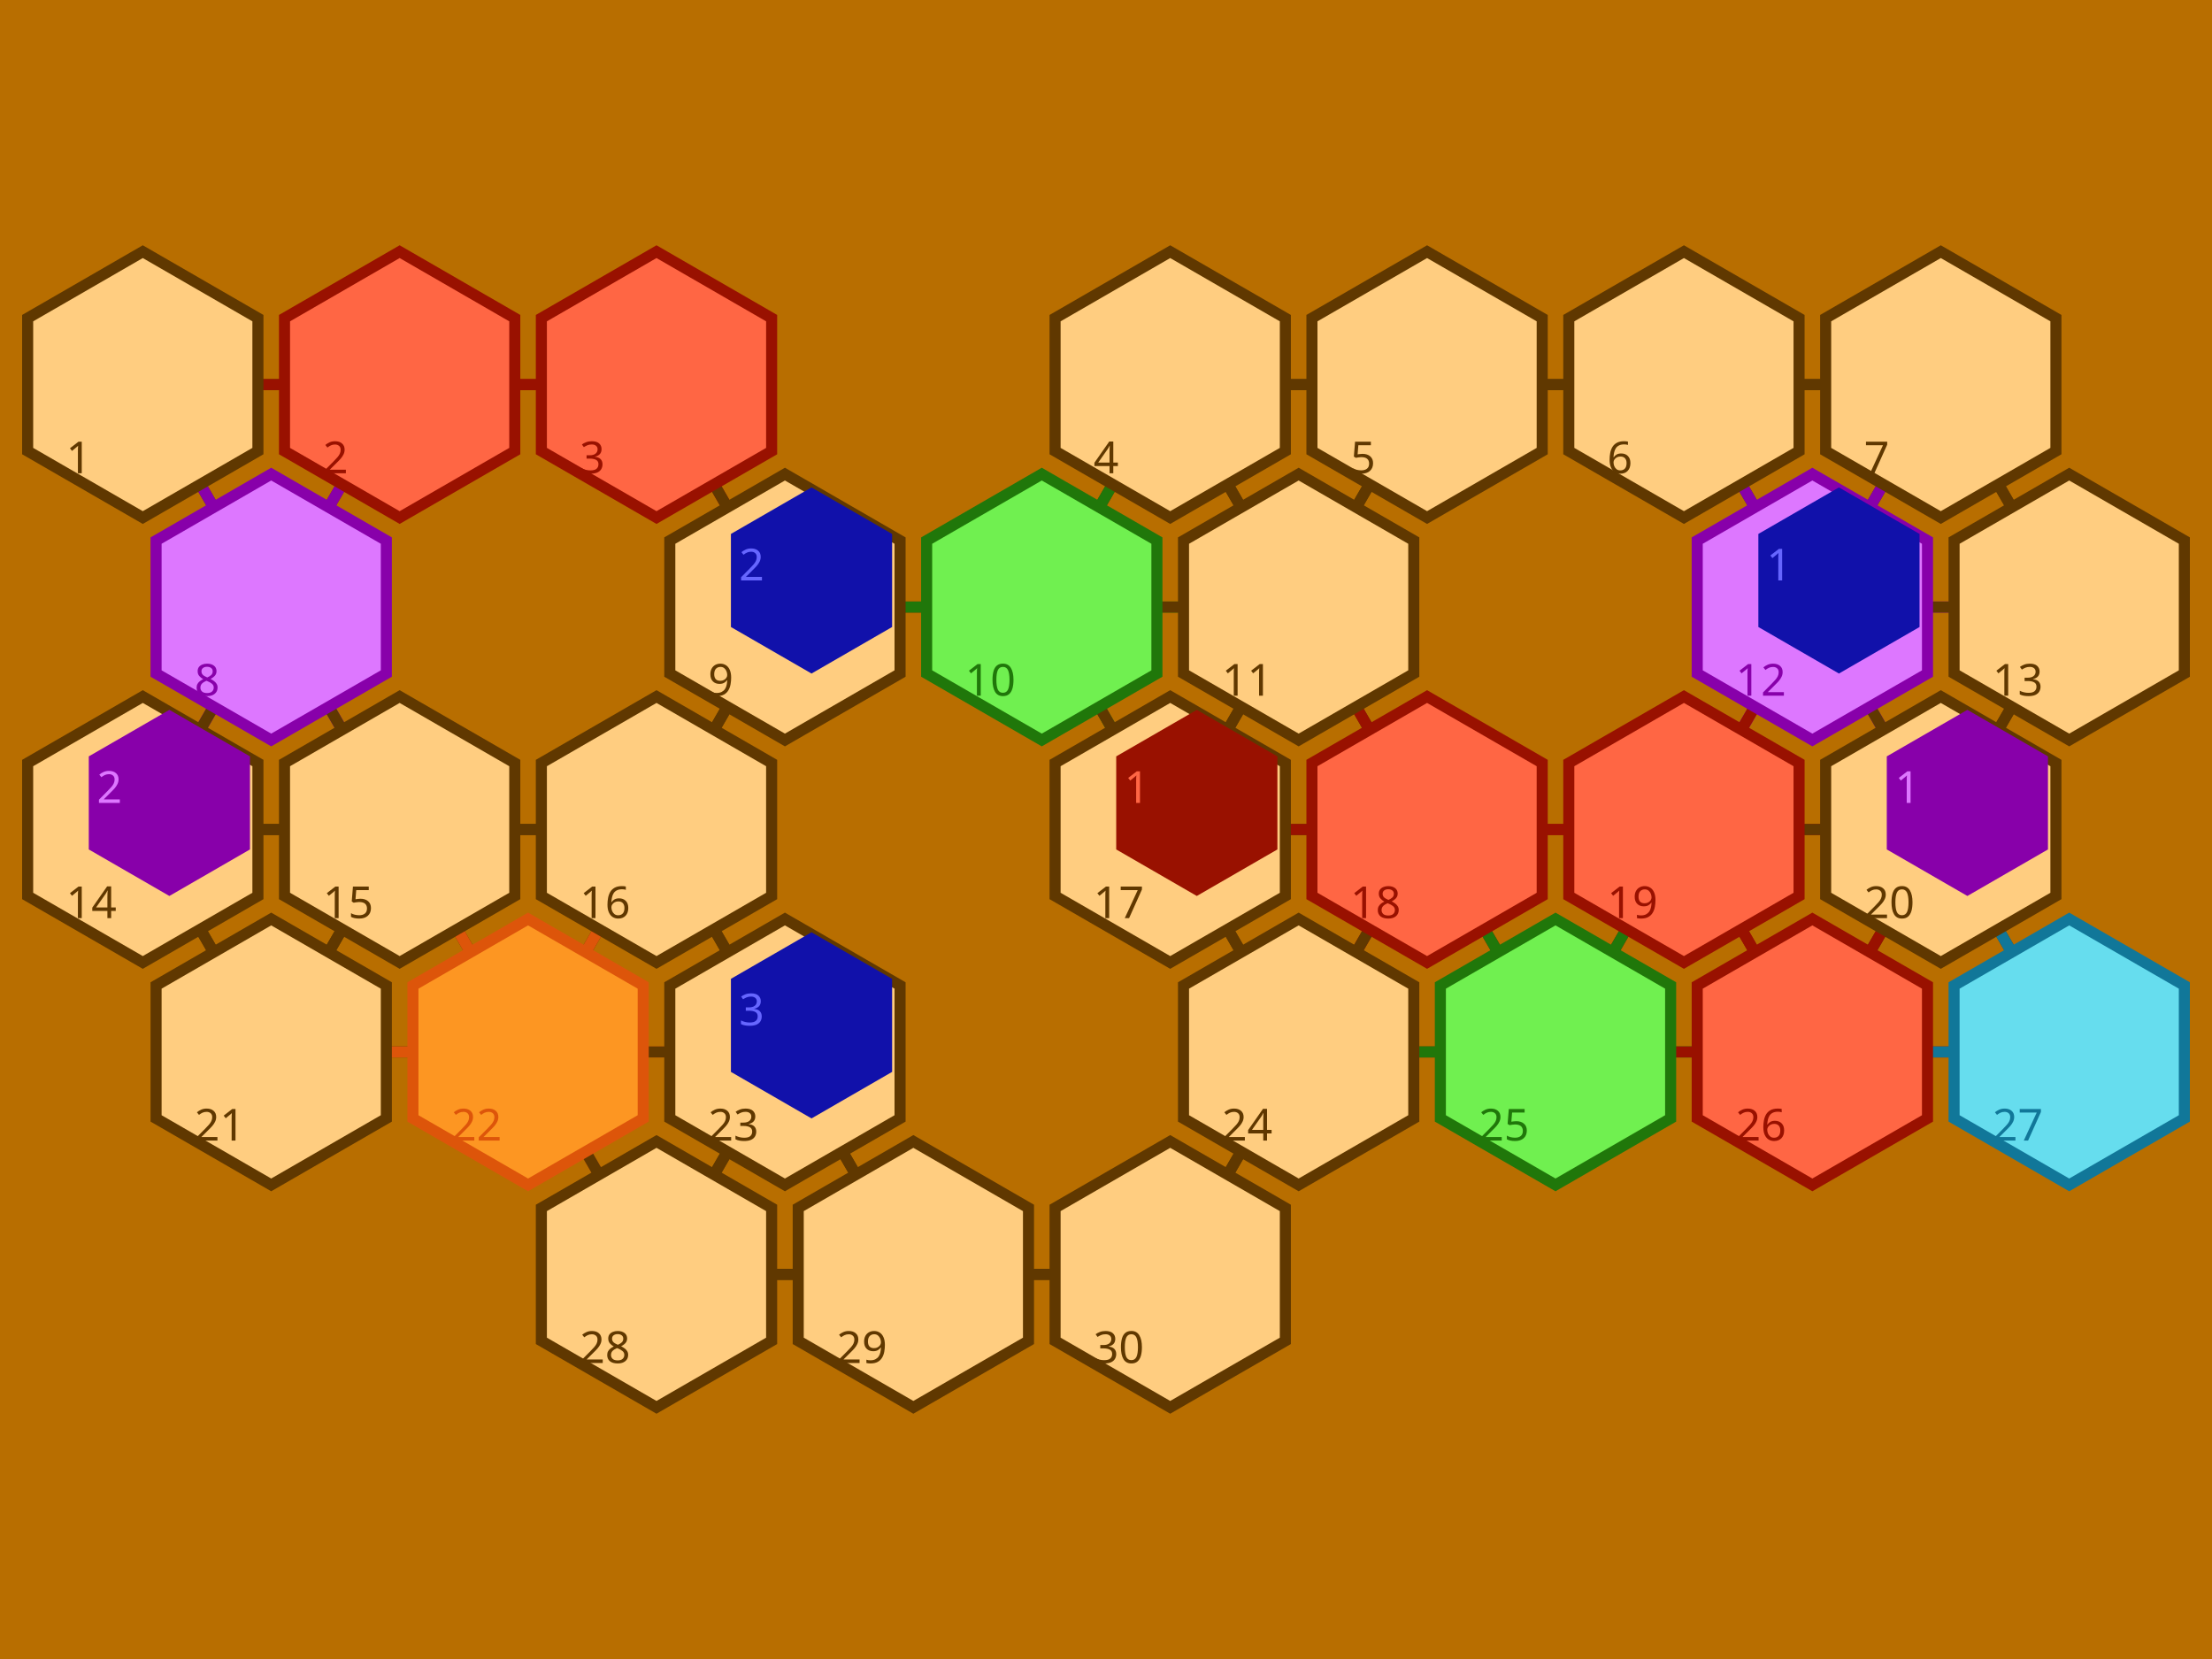
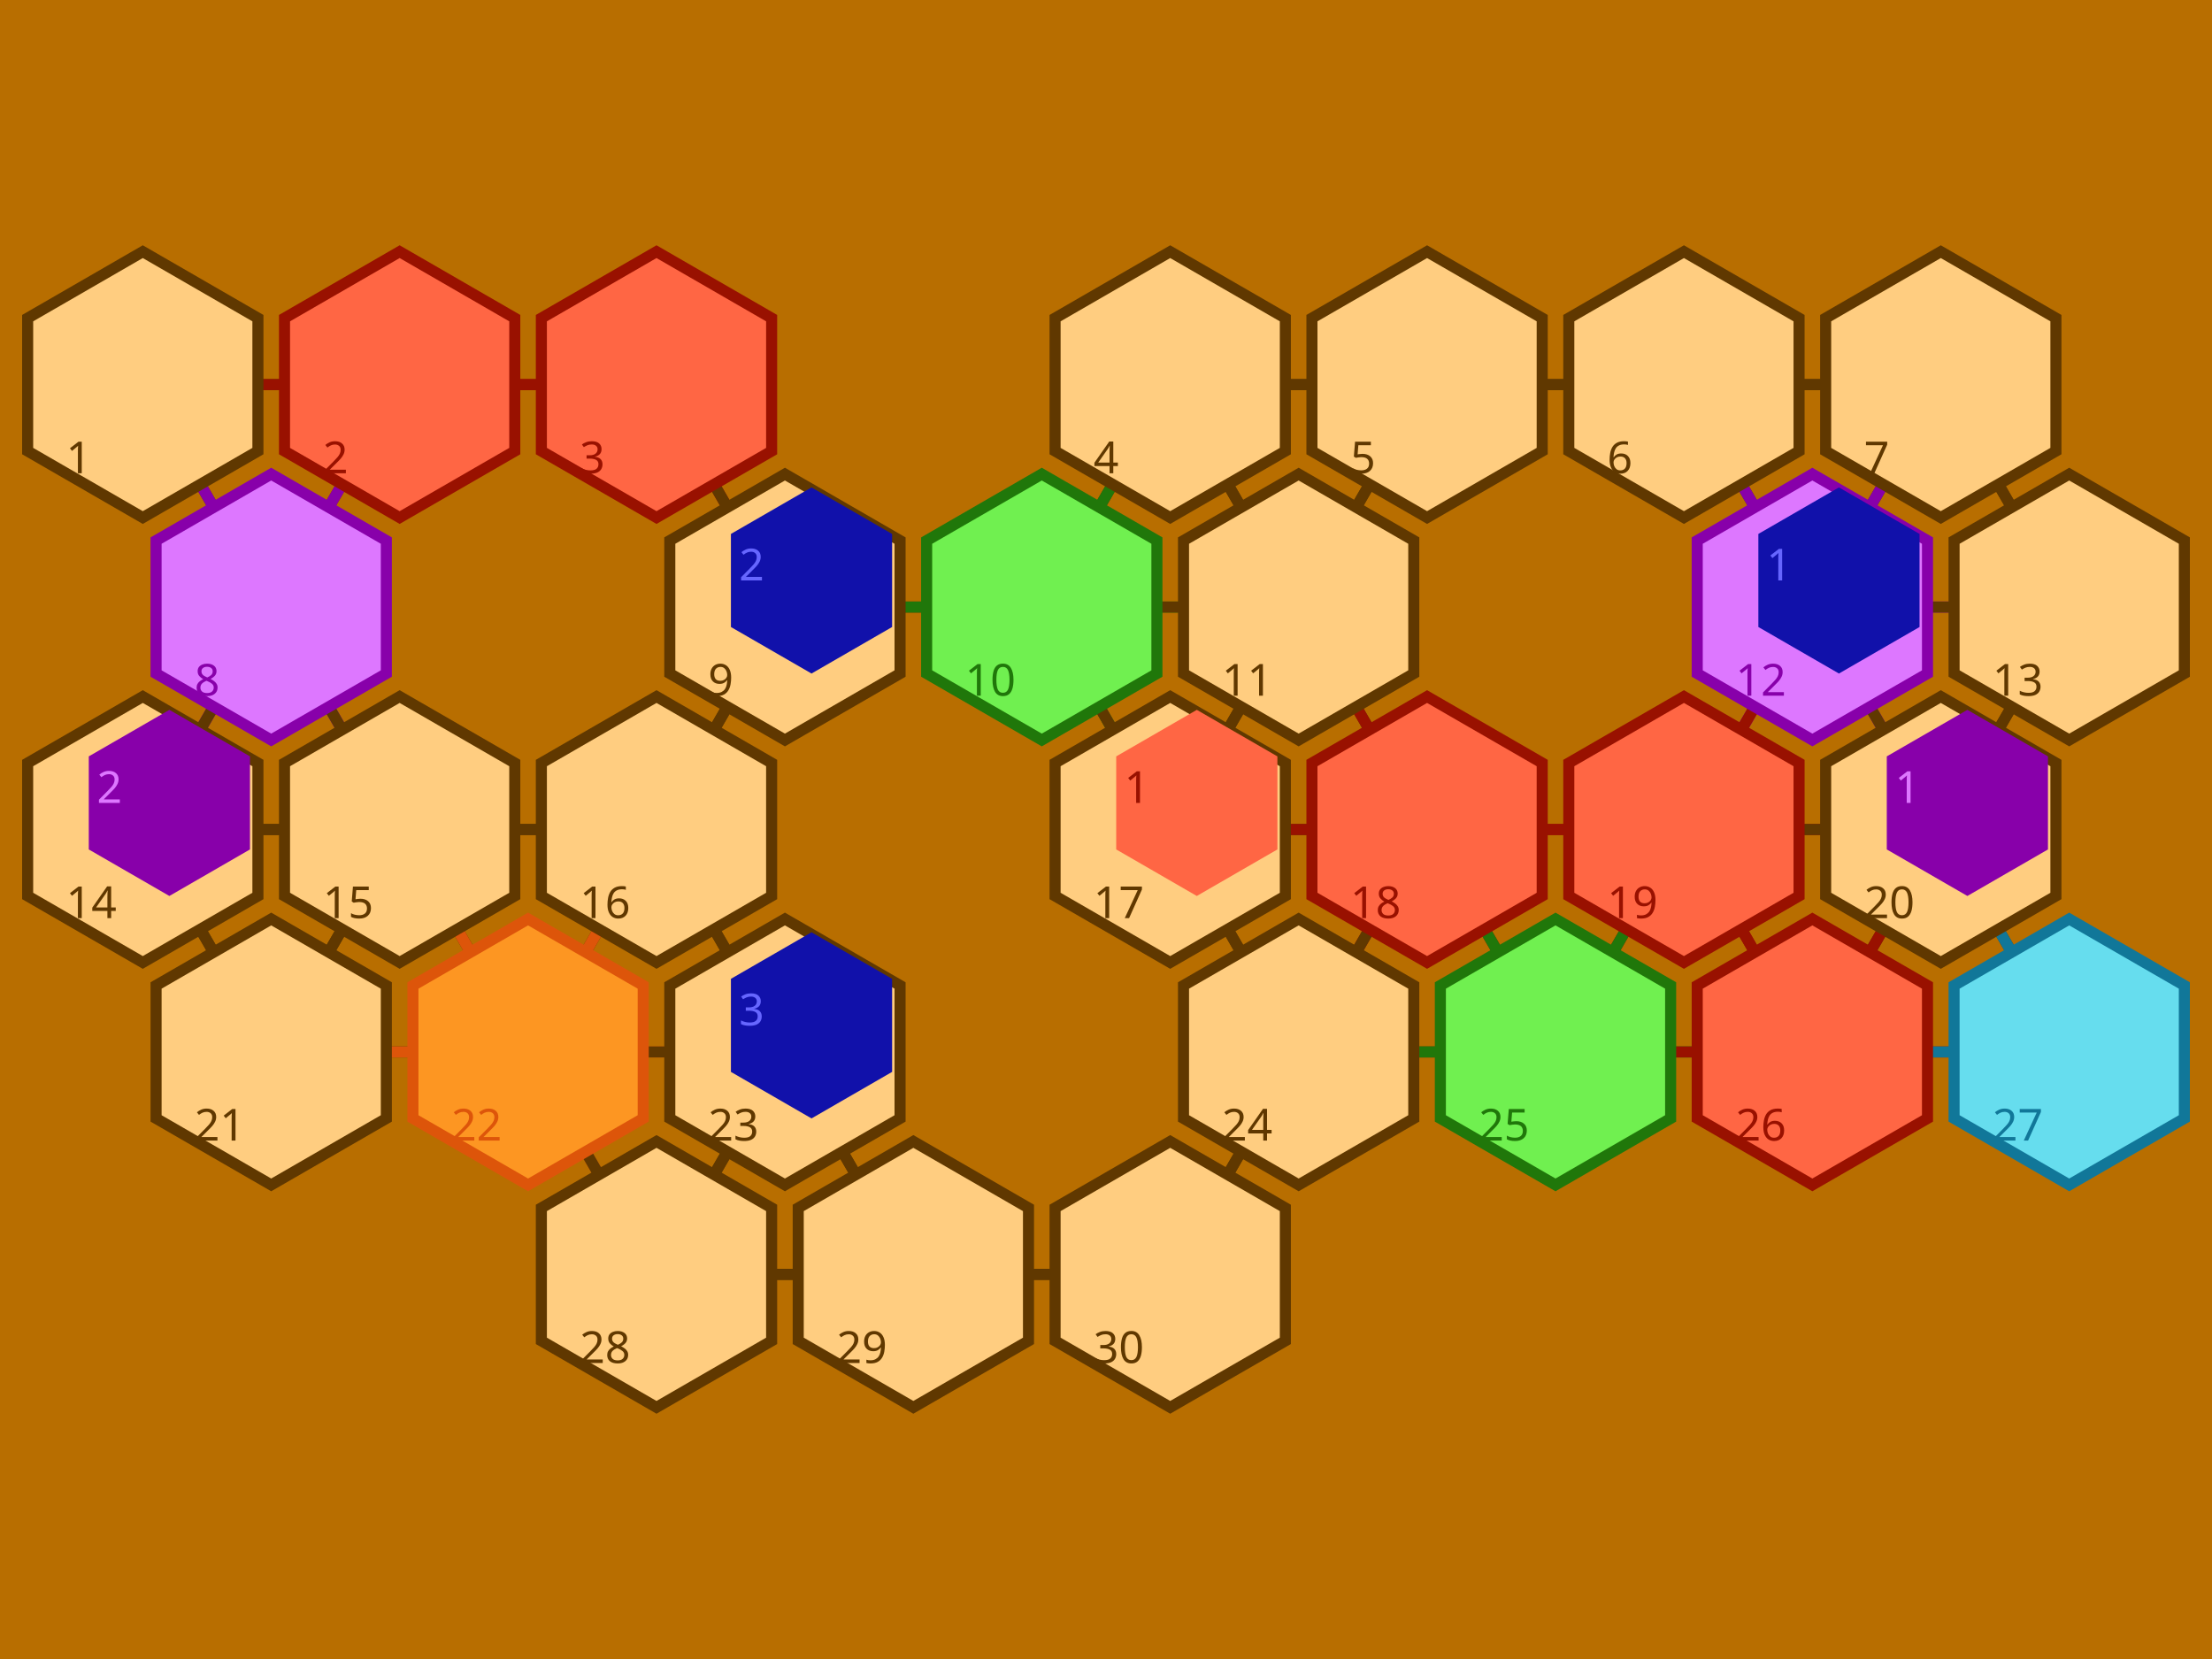
<svg width="800" height="600">
  <polygon points="0,0 0,600 800,600 800,0" fill="#b86e00" />
  <circle r="4" cx="51.64" cy="139.099" fill="#603800" />
  <circle r="4" cx="144.536" cy="139.099" fill="#991100" />
  <circle r="4" cx="237.432" cy="139.099" fill="#991100" />
  <circle r="4" cx="423.224" cy="139.099" fill="#603800" />
  <circle r="4" cx="516.12" cy="139.099" fill="#603800" />
  <circle r="4" cx="609.016" cy="139.099" fill="#603800" />
  <circle r="4" cx="701.912" cy="139.099" fill="#603800" />
  <circle r="4" cx="98.088" cy="219.55" fill="#8800aa" />
  <circle r="4" cx="283.88" cy="219.55" fill="#603800" />
  <circle r="4" cx="376.776" cy="219.55" fill="#20770a" />
  <circle r="4" cx="469.672" cy="219.55" fill="#603800" />
  <circle r="4" cx="655.464" cy="219.55" fill="#8800aa" />
  <circle r="4" cx="748.36" cy="219.55" fill="#603800" />
  <circle r="4" cx="51.64" cy="300.0" fill="#603800" />
  <circle r="4" cx="144.536" cy="300.0" fill="#603800" />
  <circle r="4" cx="237.432" cy="300.0" fill="#603800" />
  <circle r="4" cx="423.224" cy="300.0" fill="#603800" />
  <circle r="4" cx="516.12" cy="300.0" fill="#991100" />
  <circle r="4" cx="609.016" cy="300.0" fill="#991100" />
  <circle r="4" cx="701.912" cy="300.0" fill="#603800" />
  <circle r="4" cx="98.088" cy="380.45" fill="#603800" />
  <circle r="4" cx="190.984" cy="380.45" fill="#dd550a" />
  <circle r="4" cx="283.88" cy="380.45" fill="#603800" />
  <circle r="4" cx="469.672" cy="380.45" fill="#603800" />
  <circle r="4" cx="562.568" cy="380.45" fill="#20770a" />
  <circle r="4" cx="655.464" cy="380.45" fill="#991100" />
  <circle r="4" cx="748.36" cy="380.45" fill="#117799" />
  <circle r="4" cx="237.432" cy="460.901" fill="#603800" />
  <circle r="4" cx="330.328" cy="460.901" fill="#603800" />
  <circle r="4" cx="423.224" cy="460.901" fill="#603800" />
  <line x1="51.64" y1="139.099" x2="144.536" y2="139.099" style="stroke:#603800;stroke-width:4" />
  <line x1="51.64" y1="139.099" x2="98.088" y2="219.55" style="stroke:#603800;stroke-width:4" />
  <line x1="144.536" y1="139.099" x2="51.64" y2="139.099" style="stroke:#991100;stroke-width:4" />
  <line x1="144.536" y1="139.099" x2="237.432" y2="139.099" style="stroke:#991100;stroke-width:4" />
  <line x1="144.536" y1="139.099" x2="98.088" y2="219.55" style="stroke:#991100;stroke-width:4" />
  <line x1="237.432" y1="139.099" x2="144.536" y2="139.099" style="stroke:#991100;stroke-width:4" />
  <line x1="237.432" y1="139.099" x2="283.88" y2="219.55" style="stroke:#991100;stroke-width:4" />
  <line x1="423.224" y1="139.099" x2="516.12" y2="139.099" style="stroke:#603800;stroke-width:4" />
  <line x1="423.224" y1="139.099" x2="376.776" y2="219.55" style="stroke:#603800;stroke-width:4" />
  <line x1="423.224" y1="139.099" x2="469.672" y2="219.55" style="stroke:#603800;stroke-width:4" />
  <line x1="516.12" y1="139.099" x2="423.224" y2="139.099" style="stroke:#603800;stroke-width:4" />
  <line x1="516.12" y1="139.099" x2="609.016" y2="139.099" style="stroke:#603800;stroke-width:4" />
  <line x1="516.12" y1="139.099" x2="469.672" y2="219.55" style="stroke:#603800;stroke-width:4" />
  <line x1="609.016" y1="139.099" x2="516.12" y2="139.099" style="stroke:#603800;stroke-width:4" />
  <line x1="609.016" y1="139.099" x2="701.912" y2="139.099" style="stroke:#603800;stroke-width:4" />
  <line x1="609.016" y1="139.099" x2="655.464" y2="219.55" style="stroke:#603800;stroke-width:4" />
  <line x1="701.912" y1="139.099" x2="609.016" y2="139.099" style="stroke:#603800;stroke-width:4" />
  <line x1="701.912" y1="139.099" x2="655.464" y2="219.55" style="stroke:#603800;stroke-width:4" />
  <line x1="701.912" y1="139.099" x2="748.36" y2="219.55" style="stroke:#603800;stroke-width:4" />
  <line x1="98.088" y1="219.55" x2="51.64" y2="139.099" style="stroke:#8800aa;stroke-width:4" />
  <line x1="98.088" y1="219.55" x2="144.536" y2="139.099" style="stroke:#8800aa;stroke-width:4" />
  <line x1="98.088" y1="219.55" x2="51.64" y2="300.0" style="stroke:#8800aa;stroke-width:4" />
  <line x1="98.088" y1="219.55" x2="144.536" y2="300.0" style="stroke:#8800aa;stroke-width:4" />
  <line x1="283.88" y1="219.55" x2="237.432" y2="139.099" style="stroke:#603800;stroke-width:4" />
  <line x1="283.88" y1="219.55" x2="376.776" y2="219.55" style="stroke:#603800;stroke-width:4" />
  <line x1="283.88" y1="219.55" x2="237.432" y2="300.0" style="stroke:#603800;stroke-width:4" />
  <line x1="376.776" y1="219.55" x2="423.224" y2="139.099" style="stroke:#20770a;stroke-width:4" />
  <line x1="376.776" y1="219.55" x2="283.88" y2="219.55" style="stroke:#20770a;stroke-width:4" />
  <line x1="376.776" y1="219.55" x2="469.672" y2="219.55" style="stroke:#20770a;stroke-width:4" />
  <line x1="376.776" y1="219.55" x2="423.224" y2="300.0" style="stroke:#20770a;stroke-width:4" />
  <line x1="469.672" y1="219.55" x2="423.224" y2="139.099" style="stroke:#603800;stroke-width:4" />
  <line x1="469.672" y1="219.55" x2="516.12" y2="139.099" style="stroke:#603800;stroke-width:4" />
  <line x1="469.672" y1="219.55" x2="376.776" y2="219.55" style="stroke:#603800;stroke-width:4" />
  <line x1="469.672" y1="219.55" x2="423.224" y2="300.0" style="stroke:#603800;stroke-width:4" />
  <line x1="469.672" y1="219.55" x2="516.12" y2="300.0" style="stroke:#603800;stroke-width:4" />
  <line x1="655.464" y1="219.55" x2="609.016" y2="139.099" style="stroke:#8800aa;stroke-width:4" />
  <line x1="655.464" y1="219.55" x2="701.912" y2="139.099" style="stroke:#8800aa;stroke-width:4" />
  <line x1="655.464" y1="219.55" x2="748.36" y2="219.55" style="stroke:#8800aa;stroke-width:4" />
  <line x1="655.464" y1="219.55" x2="609.016" y2="300.0" style="stroke:#8800aa;stroke-width:4" />
  <line x1="655.464" y1="219.55" x2="701.912" y2="300.0" style="stroke:#8800aa;stroke-width:4" />
  <line x1="748.36" y1="219.55" x2="701.912" y2="139.099" style="stroke:#603800;stroke-width:4" />
  <line x1="748.36" y1="219.55" x2="655.464" y2="219.55" style="stroke:#603800;stroke-width:4" />
  <line x1="748.36" y1="219.55" x2="701.912" y2="300.0" style="stroke:#603800;stroke-width:4" />
  <line x1="51.64" y1="300.0" x2="98.088" y2="219.55" style="stroke:#603800;stroke-width:4" />
  <line x1="51.64" y1="300.0" x2="144.536" y2="300.0" style="stroke:#603800;stroke-width:4" />
  <line x1="51.64" y1="300.0" x2="98.088" y2="380.45" style="stroke:#603800;stroke-width:4" />
  <line x1="144.536" y1="300.0" x2="98.088" y2="219.55" style="stroke:#603800;stroke-width:4" />
  <line x1="144.536" y1="300.0" x2="51.64" y2="300.0" style="stroke:#603800;stroke-width:4" />
  <line x1="144.536" y1="300.0" x2="237.432" y2="300.0" style="stroke:#603800;stroke-width:4" />
  <line x1="144.536" y1="300.0" x2="98.088" y2="380.45" style="stroke:#603800;stroke-width:4" />
  <line x1="144.536" y1="300.0" x2="190.984" y2="380.45" style="stroke:#603800;stroke-width:4" />
  <line x1="237.432" y1="300.0" x2="283.88" y2="219.55" style="stroke:#603800;stroke-width:4" />
  <line x1="237.432" y1="300.0" x2="144.536" y2="300.0" style="stroke:#603800;stroke-width:4" />
  <line x1="237.432" y1="300.0" x2="190.984" y2="380.45" style="stroke:#603800;stroke-width:4" />
  <line x1="237.432" y1="300.0" x2="283.88" y2="380.45" style="stroke:#603800;stroke-width:4" />
  <line x1="423.224" y1="300.0" x2="376.776" y2="219.55" style="stroke:#603800;stroke-width:4" />
  <line x1="423.224" y1="300.0" x2="469.672" y2="219.55" style="stroke:#603800;stroke-width:4" />
  <line x1="423.224" y1="300.0" x2="516.12" y2="300.0" style="stroke:#603800;stroke-width:4" />
  <line x1="423.224" y1="300.0" x2="469.672" y2="380.45" style="stroke:#603800;stroke-width:4" />
  <line x1="516.12" y1="300.0" x2="469.672" y2="219.55" style="stroke:#991100;stroke-width:4" />
  <line x1="516.12" y1="300.0" x2="423.224" y2="300.0" style="stroke:#991100;stroke-width:4" />
  <line x1="516.12" y1="300.0" x2="609.016" y2="300.0" style="stroke:#991100;stroke-width:4" />
  <line x1="516.12" y1="300.0" x2="469.672" y2="380.45" style="stroke:#991100;stroke-width:4" />
  <line x1="516.12" y1="300.0" x2="562.568" y2="380.45" style="stroke:#991100;stroke-width:4" />
  <line x1="609.016" y1="300.0" x2="655.464" y2="219.55" style="stroke:#991100;stroke-width:4" />
  <line x1="609.016" y1="300.0" x2="516.12" y2="300.0" style="stroke:#991100;stroke-width:4" />
  <line x1="609.016" y1="300.0" x2="701.912" y2="300.0" style="stroke:#991100;stroke-width:4" />
  <line x1="609.016" y1="300.0" x2="562.568" y2="380.45" style="stroke:#991100;stroke-width:4" />
  <line x1="609.016" y1="300.0" x2="655.464" y2="380.45" style="stroke:#991100;stroke-width:4" />
  <line x1="701.912" y1="300.0" x2="655.464" y2="219.55" style="stroke:#603800;stroke-width:4" />
  <line x1="701.912" y1="300.0" x2="748.36" y2="219.55" style="stroke:#603800;stroke-width:4" />
  <line x1="701.912" y1="300.0" x2="609.016" y2="300.0" style="stroke:#603800;stroke-width:4" />
  <line x1="701.912" y1="300.0" x2="655.464" y2="380.45" style="stroke:#603800;stroke-width:4" />
  <line x1="701.912" y1="300.0" x2="748.36" y2="380.45" style="stroke:#603800;stroke-width:4" />
  <line x1="98.088" y1="380.45" x2="51.64" y2="300.0" style="stroke:#603800;stroke-width:4" />
  <line x1="98.088" y1="380.45" x2="144.536" y2="300.0" style="stroke:#603800;stroke-width:4" />
  <line x1="98.088" y1="380.45" x2="190.984" y2="380.45" style="stroke:#603800;stroke-width:4" />
  <line x1="190.984" y1="380.45" x2="144.536" y2="300.0" style="stroke:#dd550a;stroke-width:4" />
  <line x1="190.984" y1="380.45" x2="237.432" y2="300.0" style="stroke:#dd550a;stroke-width:4" />
  <line x1="190.984" y1="380.45" x2="98.088" y2="380.45" style="stroke:#dd550a;stroke-width:4" />
  <line x1="190.984" y1="380.45" x2="283.88" y2="380.45" style="stroke:#dd550a;stroke-width:4" />
  <line x1="190.984" y1="380.45" x2="237.432" y2="460.901" style="stroke:#dd550a;stroke-width:4" />
  <line x1="283.88" y1="380.45" x2="237.432" y2="300.0" style="stroke:#603800;stroke-width:4" />
  <line x1="283.88" y1="380.45" x2="190.984" y2="380.45" style="stroke:#603800;stroke-width:4" />
  <line x1="283.88" y1="380.45" x2="237.432" y2="460.901" style="stroke:#603800;stroke-width:4" />
  <line x1="283.88" y1="380.45" x2="330.328" y2="460.901" style="stroke:#603800;stroke-width:4" />
  <line x1="469.672" y1="380.45" x2="423.224" y2="300.0" style="stroke:#603800;stroke-width:4" />
  <line x1="469.672" y1="380.45" x2="516.12" y2="300.0" style="stroke:#603800;stroke-width:4" />
  <line x1="469.672" y1="380.45" x2="562.568" y2="380.45" style="stroke:#603800;stroke-width:4" />
  <line x1="469.672" y1="380.45" x2="423.224" y2="460.901" style="stroke:#603800;stroke-width:4" />
  <line x1="562.568" y1="380.45" x2="516.12" y2="300.0" style="stroke:#20770a;stroke-width:4" />
  <line x1="562.568" y1="380.45" x2="609.016" y2="300.0" style="stroke:#20770a;stroke-width:4" />
  <line x1="562.568" y1="380.45" x2="469.672" y2="380.45" style="stroke:#20770a;stroke-width:4" />
  <line x1="562.568" y1="380.45" x2="655.464" y2="380.45" style="stroke:#20770a;stroke-width:4" />
  <line x1="655.464" y1="380.45" x2="609.016" y2="300.0" style="stroke:#991100;stroke-width:4" />
  <line x1="655.464" y1="380.45" x2="701.912" y2="300.0" style="stroke:#991100;stroke-width:4" />
  <line x1="655.464" y1="380.45" x2="562.568" y2="380.45" style="stroke:#991100;stroke-width:4" />
  <line x1="655.464" y1="380.45" x2="748.36" y2="380.45" style="stroke:#991100;stroke-width:4" />
  <line x1="748.36" y1="380.45" x2="701.912" y2="300.0" style="stroke:#117799;stroke-width:4" />
  <line x1="748.36" y1="380.45" x2="655.464" y2="380.45" style="stroke:#117799;stroke-width:4" />
  <line x1="237.432" y1="460.901" x2="190.984" y2="380.45" style="stroke:#603800;stroke-width:4" />
  <line x1="237.432" y1="460.901" x2="283.88" y2="380.45" style="stroke:#603800;stroke-width:4" />
  <line x1="237.432" y1="460.901" x2="330.328" y2="460.901" style="stroke:#603800;stroke-width:4" />
  <line x1="330.328" y1="460.901" x2="283.88" y2="380.45" style="stroke:#603800;stroke-width:4" />
  <line x1="330.328" y1="460.901" x2="237.432" y2="460.901" style="stroke:#603800;stroke-width:4" />
  <line x1="330.328" y1="460.901" x2="423.224" y2="460.901" style="stroke:#603800;stroke-width:4" />
  <line x1="423.224" y1="460.901" x2="469.672" y2="380.45" style="stroke:#603800;stroke-width:4" />
  <line x1="423.224" y1="460.901" x2="330.328" y2="460.901" style="stroke:#603800;stroke-width:4" />
  <polygon points="10.0,163.14 10.0,115.059 51.64,91.018 93.28,115.059 93.28,163.14 51.64,187.181" style="fill:#ffcd80;stroke:#603800;stroke-width:4" />
  <polygon points="102.896,163.14 102.896,115.059 144.536,91.018 186.176,115.059 186.176,163.14 144.536,187.181" style="fill:#ff6644;stroke:#991100;stroke-width:4" />
  <polygon points="195.792,163.14 195.792,115.059 237.432,91.018 279.072,115.059 279.072,163.14 237.432,187.181" style="fill:#ff6644;stroke:#991100;stroke-width:4" />
  <polygon points="381.584,163.14 381.584,115.059 423.224,91.018 464.864,115.059 464.864,163.14 423.224,187.181" style="fill:#ffcd80;stroke:#603800;stroke-width:4" />
  <polygon points="474.48,163.14 474.48,115.059 516.12,91.018 557.76,115.059 557.76,163.14 516.12,187.181" style="fill:#ffcd80;stroke:#603800;stroke-width:4" />
  <polygon points="567.376,163.14 567.376,115.059 609.016,91.018 650.656,115.059 650.656,163.14 609.016,187.181" style="fill:#ffcd80;stroke:#603800;stroke-width:4" />
  <polygon points="660.272,163.14 660.272,115.059 701.912,91.018 743.552,115.059 743.552,163.14 701.912,187.181" style="fill:#ffcd80;stroke:#603800;stroke-width:4" />
  <polygon points="56.448,243.59 56.448,195.509 98.088,171.468 139.728,195.509 139.728,243.59 98.088,267.631" style="fill:#dd77ff;stroke:#8800aa;stroke-width:4" />
  <polygon points="242.24,243.59 242.24,195.509 283.88,171.468 325.52,195.509 325.52,243.59 283.88,267.631" style="fill:#ffcd80;stroke:#603800;stroke-width:4" />
  <polygon points="335.136,243.59 335.136,195.509 376.776,171.468 418.416,195.509 418.416,243.59 376.776,267.631" style="fill:#70f050;stroke:#20770a;stroke-width:4" />
  <polygon points="428.032,243.59 428.032,195.509 469.672,171.468 511.312,195.509 511.312,243.59 469.672,267.631" style="fill:#ffcd80;stroke:#603800;stroke-width:4" />
  <polygon points="613.824,243.59 613.824,195.509 655.464,171.468 697.104,195.509 697.104,243.59 655.464,267.631" style="fill:#dd77ff;stroke:#8800aa;stroke-width:4" />
  <polygon points="706.72,243.59 706.72,195.509 748.36,171.468 790.0,195.509 790.0,243.59 748.36,267.631" style="fill:#ffcd80;stroke:#603800;stroke-width:4" />
  <polygon points="10.0,324.041 10.0,275.959 51.64,251.918 93.28,275.959 93.28,324.041 51.64,348.082" style="fill:#ffcd80;stroke:#603800;stroke-width:4" />
  <polygon points="102.896,324.041 102.896,275.959 144.536,251.918 186.176,275.959 186.176,324.041 144.536,348.082" style="fill:#ffcd80;stroke:#603800;stroke-width:4" />
  <polygon points="195.792,324.041 195.792,275.959 237.432,251.918 279.072,275.959 279.072,324.041 237.432,348.082" style="fill:#ffcd80;stroke:#603800;stroke-width:4" />
  <polygon points="381.584,324.041 381.584,275.959 423.224,251.918 464.864,275.959 464.864,324.041 423.224,348.082" style="fill:#ffcd80;stroke:#603800;stroke-width:4" />
  <polygon points="474.48,324.041 474.48,275.959 516.12,251.918 557.76,275.959 557.76,324.041 516.12,348.082" style="fill:#ff6644;stroke:#991100;stroke-width:4" />
  <polygon points="567.376,324.041 567.376,275.959 609.016,251.918 650.656,275.959 650.656,324.041 609.016,348.082" style="fill:#ff6644;stroke:#991100;stroke-width:4" />
  <polygon points="660.272,324.041 660.272,275.959 701.912,251.918 743.552,275.959 743.552,324.041 701.912,348.082" style="fill:#ffcd80;stroke:#603800;stroke-width:4" />
  <polygon points="56.448,404.491 56.448,356.41 98.088,332.369 139.728,356.41 139.728,404.491 98.088,428.532" style="fill:#ffcd80;stroke:#603800;stroke-width:4" />
  <polygon points="149.344,404.491 149.344,356.41 190.984,332.369 232.624,356.41 232.624,404.491 190.984,428.532" style="fill:#fd9622;stroke:#dd550a;stroke-width:4" />
  <polygon points="242.24,404.491 242.24,356.41 283.88,332.369 325.52,356.41 325.52,404.491 283.88,428.532" style="fill:#ffcd80;stroke:#603800;stroke-width:4" />
  <polygon points="428.032,404.491 428.032,356.41 469.672,332.369 511.312,356.41 511.312,404.491 469.672,428.532" style="fill:#ffcd80;stroke:#603800;stroke-width:4" />
  <polygon points="520.928,404.491 520.928,356.41 562.568,332.369 604.208,356.41 604.208,404.491 562.568,428.532" style="fill:#70f050;stroke:#20770a;stroke-width:4" />
  <polygon points="613.824,404.491 613.824,356.41 655.464,332.369 697.104,356.41 697.104,404.491 655.464,428.532" style="fill:#ff6644;stroke:#991100;stroke-width:4" />
  <polygon points="706.72,404.491 706.72,356.41 748.36,332.369 790.0,356.41 790.0,404.491 748.36,428.532" style="fill:#66ddee;stroke:#117799;stroke-width:4" />
  <polygon points="195.792,484.941 195.792,436.86 237.432,412.819 279.072,436.86 279.072,484.941 237.432,508.982" style="fill:#ffcd80;stroke:#603800;stroke-width:4" />
  <polygon points="288.688,484.941 288.688,436.86 330.328,412.819 371.968,436.86 371.968,484.941 330.328,508.982" style="fill:#ffcd80;stroke:#603800;stroke-width:4" />
  <polygon points="381.584,484.941 381.584,436.86 423.224,412.819 464.864,436.86 464.864,484.941 423.224,508.982" style="fill:#ffcd80;stroke:#603800;stroke-width:4" />
  <text x="23.88" y="171.154" fill="#603800" font-family="Verdana" font-size="16">1</text>" /&gt;
<text x="116.776" y="171.154" fill="#991100" font-family="Verdana" font-size="16">2</text>" /&gt;
<text x="209.672" y="171.154" fill="#991100" font-family="Verdana" font-size="16">3</text>" /&gt;
<text x="395.464" y="171.154" fill="#603800" font-family="Verdana" font-size="16">4</text>" /&gt;
<text x="488.36" y="171.154" fill="#603800" font-family="Verdana" font-size="16">5</text>" /&gt;
<text x="581.256" y="171.154" fill="#603800" font-family="Verdana" font-size="16">6</text>" /&gt;
<text x="674.152" y="171.154" fill="#603800" font-family="Verdana" font-size="16">7</text>" /&gt;
<text x="70.328" y="251.604" fill="#8800aa" font-family="Verdana" font-size="16">8</text>" /&gt;
<text x="256.12" y="251.604" fill="#603800" font-family="Verdana" font-size="16">9</text>" /&gt;
<text x="349.016" y="251.604" fill="#20770a" font-family="Verdana" font-size="16">10</text>" /&gt;
<text x="441.912" y="251.604" fill="#603800" font-family="Verdana" font-size="16">11</text>" /&gt;
<text x="627.704" y="251.604" fill="#8800aa" font-family="Verdana" font-size="16">12</text>" /&gt;
<text x="720.6" y="251.604" fill="#603800" font-family="Verdana" font-size="16">13</text>" /&gt;
<text x="23.88" y="332.054" fill="#603800" font-family="Verdana" font-size="16">14</text>" /&gt;
<text x="116.776" y="332.054" fill="#603800" font-family="Verdana" font-size="16">15</text>" /&gt;
<text x="209.672" y="332.054" fill="#603800" font-family="Verdana" font-size="16">16</text>" /&gt;
<text x="395.464" y="332.054" fill="#603800" font-family="Verdana" font-size="16">17</text>" /&gt;
<text x="488.36" y="332.054" fill="#991100" font-family="Verdana" font-size="16">18</text>" /&gt;
<text x="581.256" y="332.054" fill="#991100" font-family="Verdana" font-size="16">19</text>" /&gt;
<text x="674.152" y="332.054" fill="#603800" font-family="Verdana" font-size="16">20</text>" /&gt;
<text x="70.328" y="412.505" fill="#603800" font-family="Verdana" font-size="16">21</text>" /&gt;
<text x="163.224" y="412.505" fill="#dd550a" font-family="Verdana" font-size="16">22</text>" /&gt;
<text x="256.12" y="412.505" fill="#603800" font-family="Verdana" font-size="16">23</text>" /&gt;
<text x="441.912" y="412.505" fill="#603800" font-family="Verdana" font-size="16">24</text>" /&gt;
<text x="534.808" y="412.505" fill="#20770a" font-family="Verdana" font-size="16">25</text>" /&gt;
<text x="627.704" y="412.505" fill="#991100" font-family="Verdana" font-size="16">26</text>" /&gt;
<text x="720.6" y="412.505" fill="#117799" font-family="Verdana" font-size="16">27</text>" /&gt;
<text x="209.672" y="492.955" fill="#603800" font-family="Verdana" font-size="16">28</text>" /&gt;
<text x="302.568" y="492.955" fill="#603800" font-family="Verdana" font-size="16">29</text>" /&gt;
<text x="395.464" y="492.955" fill="#603800" font-family="Verdana" font-size="16">30</text>" /&gt;
<polygon points="264.348,226.762 264.348,193.105 293.496,176.276 322.644,193.105 322.644,226.762 293.496,243.59" fill="#1111aa" />
  <text x="267.263" y="209.933" fill="#6666ff" font-family="Verdana" font-size="16">2</text>" /&gt;
<polygon points="635.933,226.762 635.933,193.105 665.08,176.276 694.228,193.105 694.228,226.762 665.08,243.59" fill="#1111aa" />
  <text x="638.847" y="209.933" fill="#6666ff" font-family="Verdana" font-size="16">1</text>" /&gt;
<polygon points="32.108,307.212 32.108,273.555 61.256,256.727 90.404,273.555 90.404,307.212 61.256,324.041" fill="#8800aa" />
  <text x="35.023" y="290.384" fill="#dd77ff" font-family="Verdana" font-size="16">2</text>" /&gt;
- <polygon points="403.692,307.212 403.692,273.555 432.84,256.727 461.988,273.555 461.988,307.212 432.84,324.041" fill="#991100" />
-   <text x="406.607" y="290.384" fill="#ff6644" font-family="Verdana" font-size="16">1</text>" /&gt;
+ <polygon points="403.692,307.212 403.692,273.555 432.84,256.727 461.988,273.555 461.988,307.212 432.84,324.041" fill="#ff6644" />
+   <text x="406.607" y="290.384" fill="#991100" font-family="Verdana" font-size="16">1</text>" /&gt;
<polygon points="682.381,307.212 682.381,273.555 711.528,256.727 740.676,273.555 740.676,307.212 711.528,324.041" fill="#8800aa" />
  <text x="685.295" y="290.384" fill="#dd77ff" font-family="Verdana" font-size="16">1</text>" /&gt;
<polygon points="264.348,387.663 264.348,354.005 293.496,337.177 322.644,354.005 322.644,387.663 293.496,404.491" fill="#1111aa" />
  <text x="267.263" y="370.834" fill="#6666ff" font-family="Verdana" font-size="16">3</text>" /&gt;
</svg>
